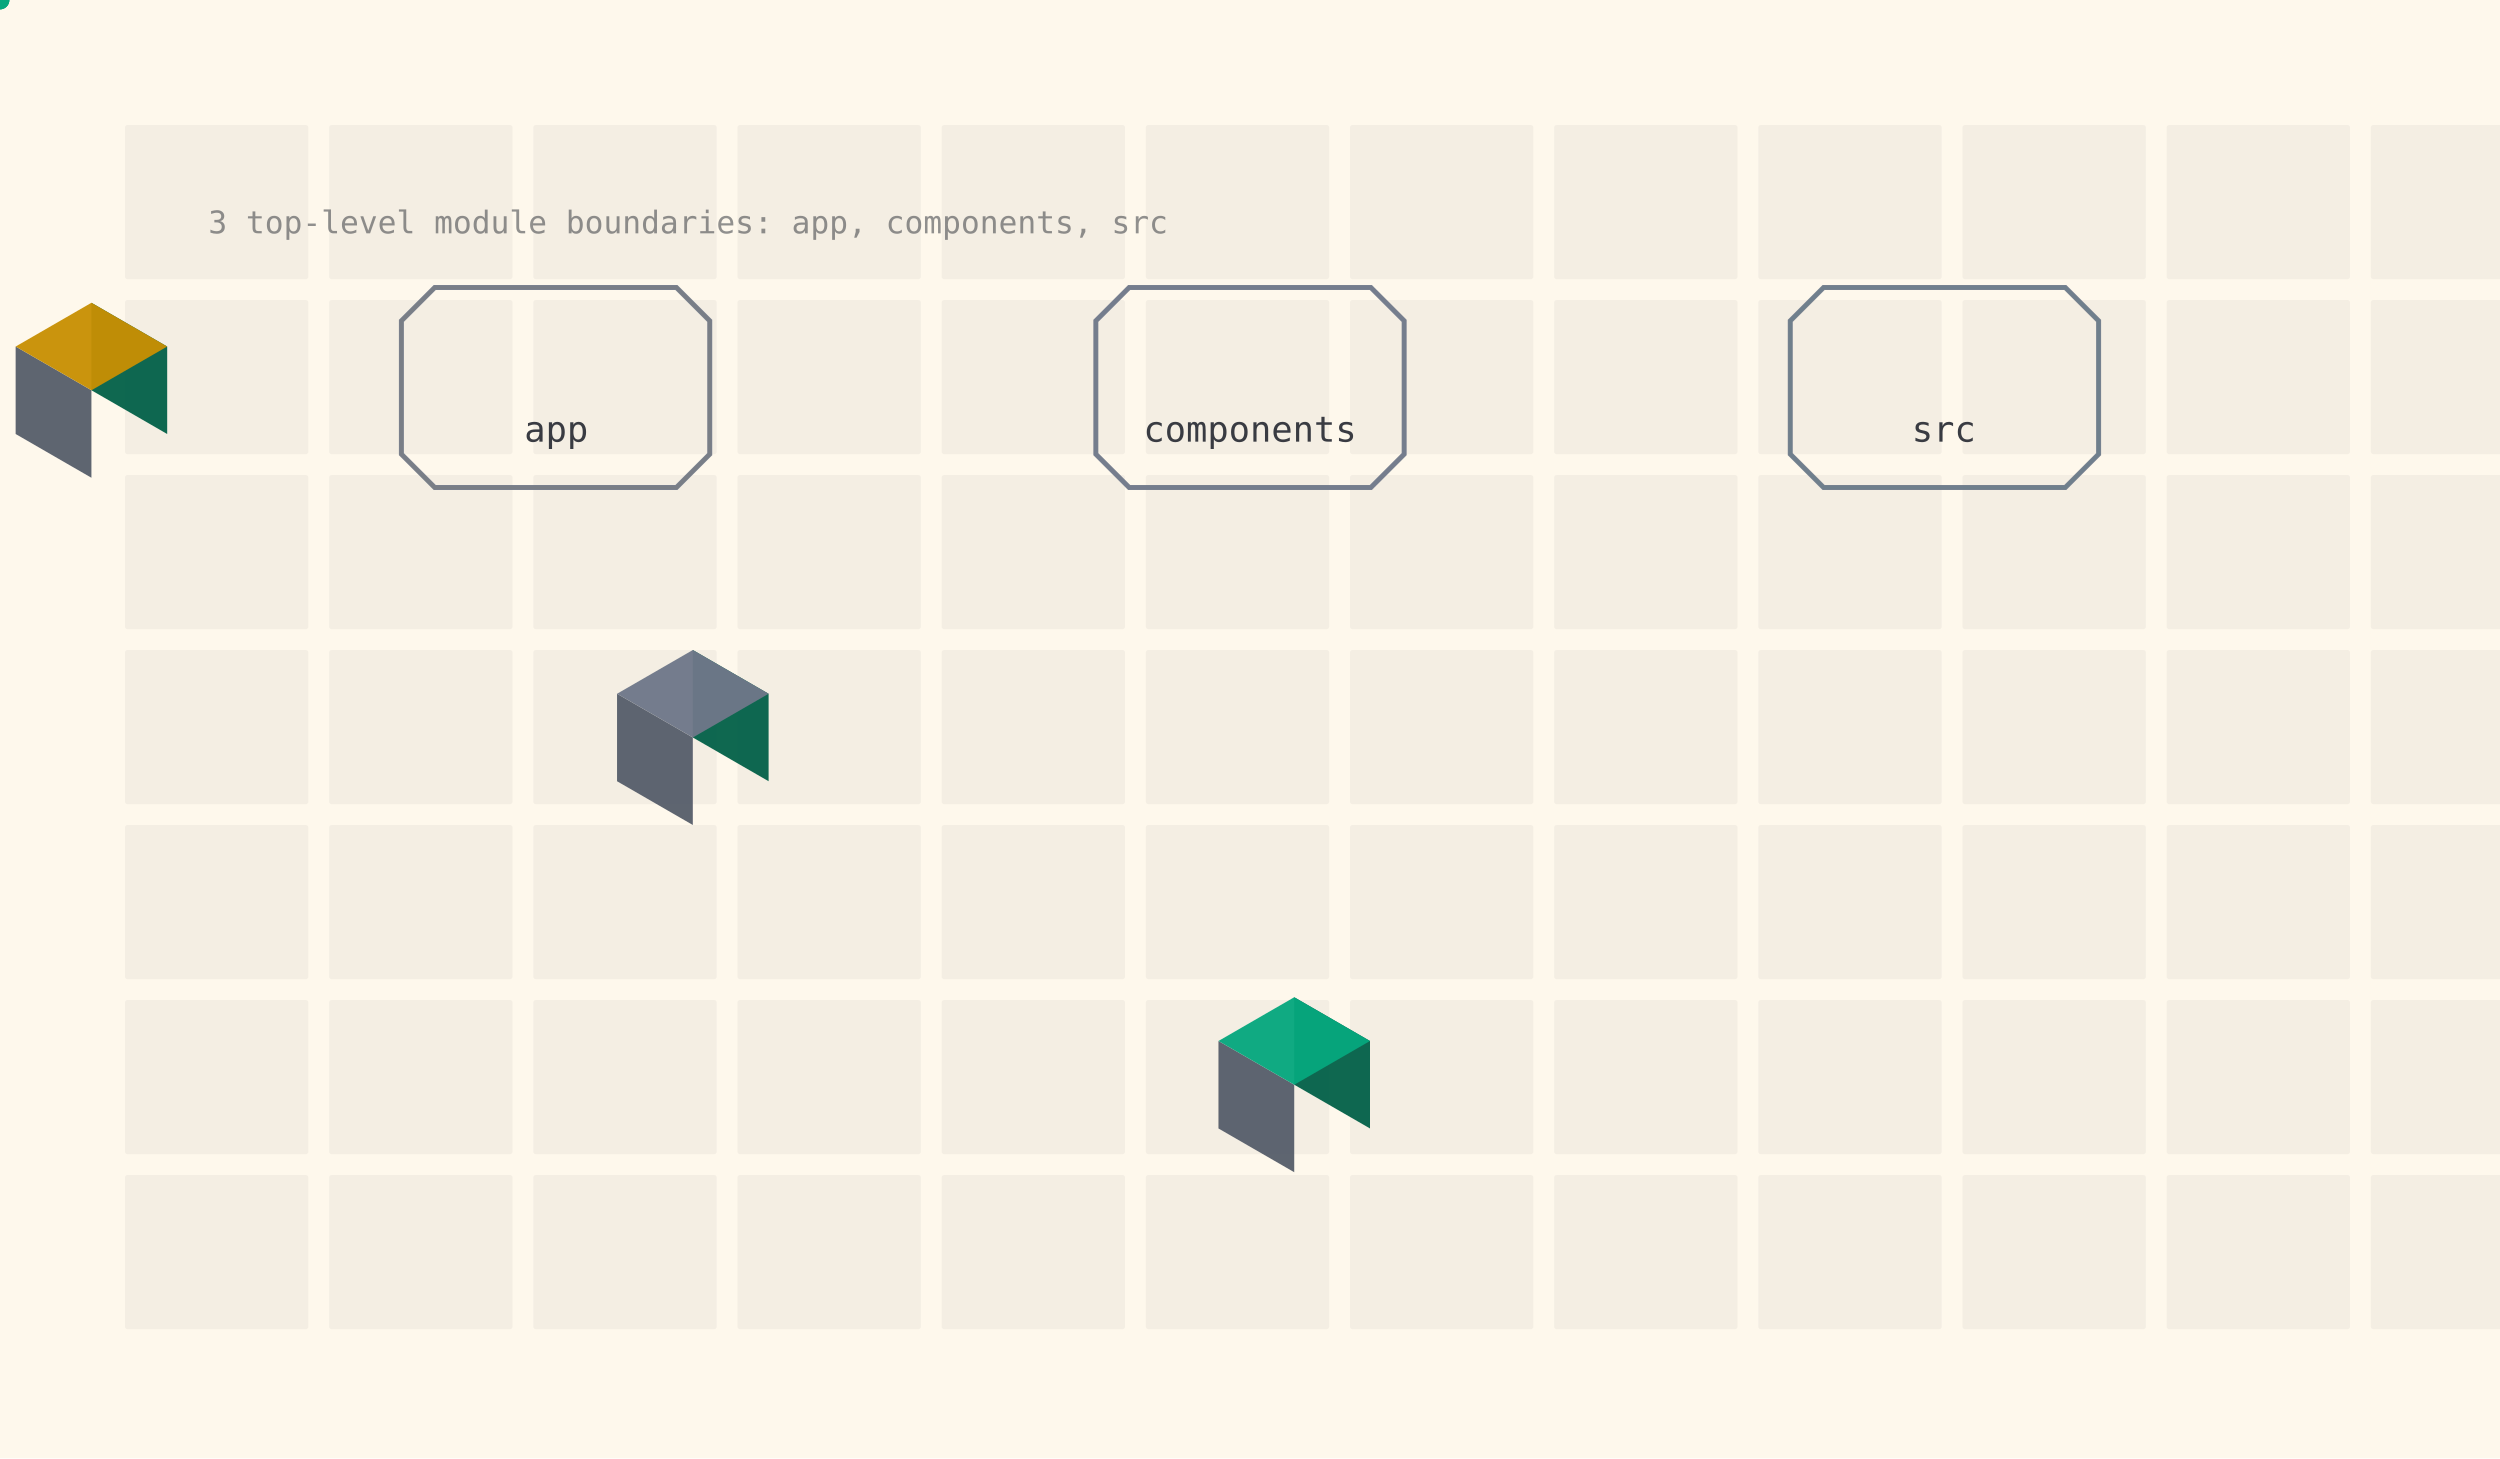
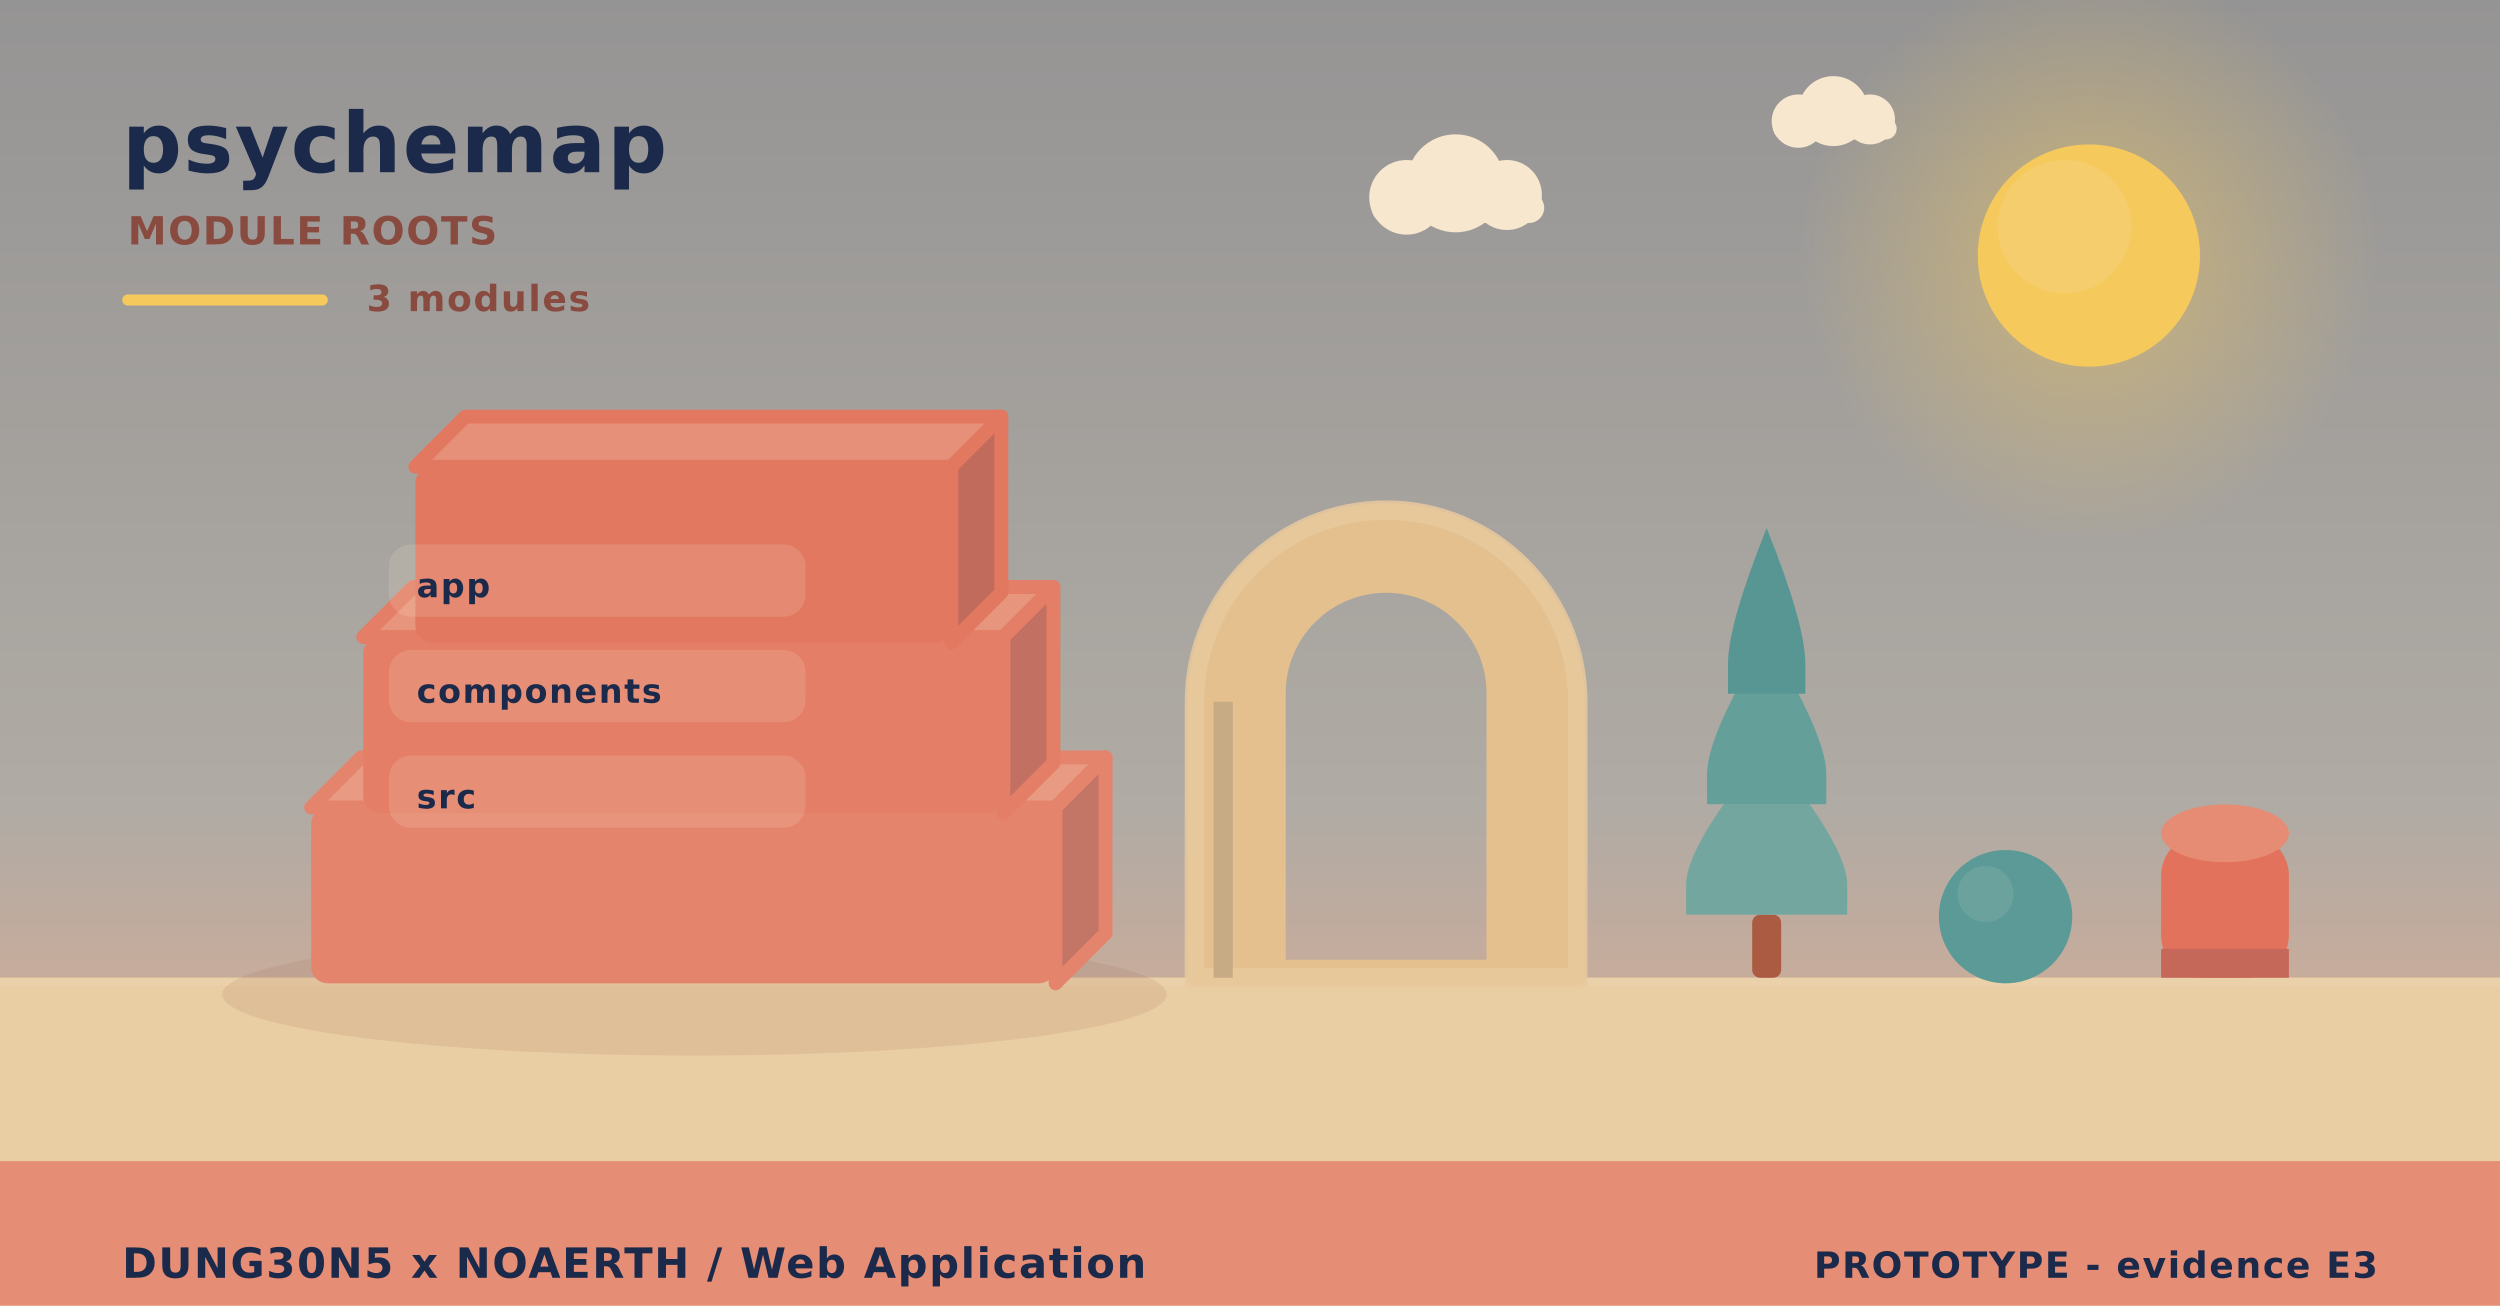
- <svg xmlns="http://www.w3.org/2000/svg" viewBox="0 0 1200 700" width="1200" height="700" role="img" aria-label="psychemap architecture">
-   <rect width="1200" height="700" fill="#fef8ec" />
-   <defs>
-     <linearGradient id="ga" x1="0" y1="0" x2="1" y2="1">
-       <stop offset="0%" stop-color="#c78f02" />
-       <stop offset="100%" stop-color="#6e7788" />
-     </linearGradient>
-   </defs>
-   <rect x="60.00" y="60.00" width="88.00" height="74.00" rx="1.20" fill="#252831" opacity="0.05" />
-   <rect x="158.00" y="60.00" width="88.00" height="74.00" rx="1.20" fill="#252831" opacity="0.05" />
-   <rect x="256.00" y="60.00" width="88.00" height="74.00" rx="1.20" fill="#252831" opacity="0.05" />
-   <rect x="354.00" y="60.00" width="88.00" height="74.00" rx="1.20" fill="#252831" opacity="0.05" />
-   <rect x="452.00" y="60.00" width="88.00" height="74.00" rx="1.20" fill="#252831" opacity="0.05" />
-   <rect x="550.00" y="60.00" width="88.00" height="74.00" rx="1.20" fill="#252831" opacity="0.05" />
-   <rect x="648.00" y="60.00" width="88.00" height="74.00" rx="1.20" fill="#252831" opacity="0.05" />
-   <rect x="746.00" y="60.00" width="88.00" height="74.00" rx="1.20" fill="#252831" opacity="0.05" />
-   <rect x="844.00" y="60.00" width="88.00" height="74.00" rx="1.20" fill="#252831" opacity="0.05" />
-   <rect x="942.00" y="60.00" width="88.00" height="74.00" rx="1.20" fill="#252831" opacity="0.05" />
-   <rect x="1040.00" y="60.00" width="88.00" height="74.00" rx="1.20" fill="#252831" opacity="0.05" />
-   <rect x="1138.00" y="60.00" width="88.00" height="74.00" rx="1.20" fill="#252831" opacity="0.05" />
-   <rect x="60.00" y="144.00" width="88.00" height="74.00" rx="1.20" fill="#252831" opacity="0.05" />
-   <rect x="158.00" y="144.00" width="88.00" height="74.00" rx="1.20" fill="#252831" opacity="0.05" />
-   <rect x="256.00" y="144.00" width="88.00" height="74.00" rx="1.20" fill="#252831" opacity="0.05" />
-   <rect x="354.00" y="144.00" width="88.00" height="74.00" rx="1.20" fill="#252831" opacity="0.05" />
-   <rect x="452.00" y="144.00" width="88.00" height="74.00" rx="1.20" fill="#252831" opacity="0.05" />
-   <rect x="550.00" y="144.00" width="88.00" height="74.00" rx="1.20" fill="#252831" opacity="0.05" />
-   <rect x="648.00" y="144.00" width="88.00" height="74.00" rx="1.20" fill="#252831" opacity="0.05" />
-   <rect x="746.00" y="144.00" width="88.00" height="74.00" rx="1.20" fill="#252831" opacity="0.05" />
-   <rect x="844.00" y="144.00" width="88.00" height="74.00" rx="1.20" fill="#252831" opacity="0.05" />
-   <rect x="942.00" y="144.00" width="88.00" height="74.00" rx="1.20" fill="#252831" opacity="0.05" />
-   <rect x="1040.00" y="144.00" width="88.00" height="74.00" rx="1.20" fill="#252831" opacity="0.05" />
-   <rect x="1138.00" y="144.00" width="88.00" height="74.00" rx="1.20" fill="#252831" opacity="0.05" />
-   <rect x="60.00" y="228.00" width="88.00" height="74.00" rx="1.20" fill="#252831" opacity="0.05" />
-   <rect x="158.00" y="228.00" width="88.00" height="74.00" rx="1.20" fill="#252831" opacity="0.05" />
-   <rect x="256.00" y="228.00" width="88.00" height="74.00" rx="1.20" fill="#252831" opacity="0.05" />
-   <rect x="354.00" y="228.00" width="88.00" height="74.00" rx="1.20" fill="#252831" opacity="0.05" />
-   <rect x="452.00" y="228.00" width="88.00" height="74.00" rx="1.20" fill="#252831" opacity="0.05" />
-   <rect x="550.00" y="228.00" width="88.00" height="74.00" rx="1.20" fill="#252831" opacity="0.05" />
-   <rect x="648.00" y="228.00" width="88.00" height="74.00" rx="1.20" fill="#252831" opacity="0.05" />
-   <rect x="746.00" y="228.00" width="88.00" height="74.00" rx="1.20" fill="#252831" opacity="0.05" />
-   <rect x="844.00" y="228.00" width="88.00" height="74.00" rx="1.20" fill="#252831" opacity="0.05" />
-   <rect x="942.00" y="228.00" width="88.00" height="74.00" rx="1.20" fill="#252831" opacity="0.05" />
-   <rect x="1040.00" y="228.00" width="88.00" height="74.00" rx="1.20" fill="#252831" opacity="0.05" />
-   <rect x="1138.00" y="228.00" width="88.00" height="74.00" rx="1.20" fill="#252831" opacity="0.05" />
-   <rect x="60.00" y="312.00" width="88.00" height="74.00" rx="1.20" fill="#252831" opacity="0.05" />
-   <rect x="158.00" y="312.00" width="88.00" height="74.00" rx="1.20" fill="#252831" opacity="0.05" />
-   <rect x="256.00" y="312.00" width="88.00" height="74.00" rx="1.20" fill="#252831" opacity="0.05" />
-   <rect x="354.00" y="312.00" width="88.00" height="74.00" rx="1.20" fill="#252831" opacity="0.05" />
-   <rect x="452.00" y="312.00" width="88.00" height="74.00" rx="1.20" fill="#252831" opacity="0.05" />
-   <rect x="550.00" y="312.00" width="88.00" height="74.00" rx="1.20" fill="#252831" opacity="0.05" />
-   <rect x="648.00" y="312.00" width="88.00" height="74.00" rx="1.20" fill="#252831" opacity="0.05" />
-   <rect x="746.00" y="312.00" width="88.00" height="74.00" rx="1.20" fill="#252831" opacity="0.05" />
-   <rect x="844.00" y="312.00" width="88.00" height="74.00" rx="1.20" fill="#252831" opacity="0.05" />
-   <rect x="942.00" y="312.00" width="88.00" height="74.00" rx="1.20" fill="#252831" opacity="0.05" />
-   <rect x="1040.00" y="312.00" width="88.00" height="74.00" rx="1.20" fill="#252831" opacity="0.05" />
-   <rect x="1138.00" y="312.00" width="88.00" height="74.00" rx="1.20" fill="#252831" opacity="0.05" />
-   <rect x="60.00" y="396.00" width="88.00" height="74.00" rx="1.20" fill="#252831" opacity="0.05" />
-   <rect x="158.00" y="396.00" width="88.00" height="74.00" rx="1.20" fill="#252831" opacity="0.05" />
-   <rect x="256.00" y="396.00" width="88.00" height="74.00" rx="1.20" fill="#252831" opacity="0.05" />
-   <rect x="354.00" y="396.00" width="88.00" height="74.00" rx="1.20" fill="#252831" opacity="0.05" />
-   <rect x="452.00" y="396.00" width="88.00" height="74.00" rx="1.20" fill="#252831" opacity="0.05" />
-   <rect x="550.00" y="396.00" width="88.00" height="74.00" rx="1.20" fill="#252831" opacity="0.05" />
-   <rect x="648.00" y="396.00" width="88.00" height="74.00" rx="1.20" fill="#252831" opacity="0.05" />
-   <rect x="746.00" y="396.00" width="88.00" height="74.00" rx="1.20" fill="#252831" opacity="0.05" />
-   <rect x="844.00" y="396.00" width="88.00" height="74.00" rx="1.20" fill="#252831" opacity="0.05" />
-   <rect x="942.00" y="396.00" width="88.00" height="74.00" rx="1.20" fill="#252831" opacity="0.05" />
-   <rect x="1040.00" y="396.00" width="88.00" height="74.00" rx="1.20" fill="#252831" opacity="0.05" />
-   <rect x="1138.00" y="396.00" width="88.00" height="74.00" rx="1.20" fill="#252831" opacity="0.05" />
-   <rect x="60.00" y="480.00" width="88.00" height="74.00" rx="1.20" fill="#252831" opacity="0.05" />
-   <rect x="158.00" y="480.00" width="88.00" height="74.00" rx="1.20" fill="#252831" opacity="0.05" />
-   <rect x="256.00" y="480.00" width="88.00" height="74.00" rx="1.20" fill="#252831" opacity="0.05" />
-   <rect x="354.00" y="480.00" width="88.00" height="74.00" rx="1.20" fill="#252831" opacity="0.05" />
-   <rect x="452.00" y="480.00" width="88.00" height="74.00" rx="1.20" fill="#252831" opacity="0.05" />
-   <rect x="550.00" y="480.00" width="88.00" height="74.00" rx="1.20" fill="#252831" opacity="0.05" />
-   <rect x="648.00" y="480.00" width="88.00" height="74.00" rx="1.20" fill="#252831" opacity="0.05" />
-   <rect x="746.00" y="480.00" width="88.00" height="74.00" rx="1.20" fill="#252831" opacity="0.05" />
-   <rect x="844.00" y="480.00" width="88.00" height="74.00" rx="1.20" fill="#252831" opacity="0.05" />
-   <rect x="942.00" y="480.00" width="88.00" height="74.00" rx="1.20" fill="#252831" opacity="0.05" />
-   <rect x="1040.00" y="480.00" width="88.00" height="74.00" rx="1.20" fill="#252831" opacity="0.05" />
-   <rect x="1138.00" y="480.00" width="88.00" height="74.00" rx="1.20" fill="#252831" opacity="0.05" />
-   <rect x="60.00" y="564.00" width="88.00" height="74.00" rx="1.20" fill="#252831" opacity="0.05" />
-   <rect x="158.00" y="564.00" width="88.00" height="74.00" rx="1.20" fill="#252831" opacity="0.05" />
-   <rect x="256.00" y="564.00" width="88.00" height="74.00" rx="1.20" fill="#252831" opacity="0.05" />
-   <rect x="354.00" y="564.00" width="88.00" height="74.00" rx="1.20" fill="#252831" opacity="0.05" />
-   <rect x="452.00" y="564.00" width="88.00" height="74.00" rx="1.20" fill="#252831" opacity="0.05" />
-   <rect x="550.00" y="564.00" width="88.00" height="74.00" rx="1.20" fill="#252831" opacity="0.05" />
-   <rect x="648.00" y="564.00" width="88.00" height="74.00" rx="1.20" fill="#252831" opacity="0.05" />
-   <rect x="746.00" y="564.00" width="88.00" height="74.00" rx="1.20" fill="#252831" opacity="0.05" />
-   <rect x="844.00" y="564.00" width="88.00" height="74.00" rx="1.20" fill="#252831" opacity="0.05" />
-   <rect x="942.00" y="564.00" width="88.00" height="74.00" rx="1.20" fill="#252831" opacity="0.05" />
-   <rect x="1040.00" y="564.00" width="88.00" height="74.00" rx="1.20" fill="#252831" opacity="0.05" />
-   <rect x="1138.00" y="564.00" width="88.00" height="74.00" rx="1.20" fill="#252831" opacity="0.05" />
-   <path d="M208.67,138.00 H324.67 L340.67,154.00 V218.00 L324.67,234.00 H208.67 L192.67,218.00 V154.00 Z" fill="none" stroke="rgba(199,143,2,0.550)" stroke-width="1.80" opacity="0.90" />
-   <polygon points="43.88,187.33 80.25,208.33 80.25,166.33 43.88,145.33" fill="#036148" opacity="0.95" />
-   <polygon points="7.51,208.33 43.88,229.33 43.88,187.33 7.51,166.33" fill="#565d6a" opacity="0.95" />
-   <polygon points="43.88,145.33 80.25,166.33 43.88,187.33 7.51,166.33" fill="#c78f02" opacity="0.95" />
-   <text x="267" y="212" font-family="ui-monospace,Menlo,monospace" font-size="17" fill="rgba(37,40,49,0.900)" text-anchor="middle">app</text>
+ <svg xmlns="http://www.w3.org/2000/svg" width="900" height="470" viewBox="0 0 900 470" role="img" aria-label="psychemap - how it is built">
+   <linearGradient id="skya" x1="0" y1="0" x2="0" y2="1">
+     <stop offset="0" stop-color="#959494" />
+     <stop offset="0.62" stop-color="#b0aba4" />
+     <stop offset="1" stop-color="#f3ad8a" />
+   </linearGradient>
+   <rect width="900" height="470" fill="url(#skya)" />
+   <radialGradient id="suna">
+     <stop offset="0.35" stop-color="#f5c95c" stop-opacity="0.34" />
+     <stop offset="1" stop-color="#f5c95c" stop-opacity="0" />
+   </radialGradient>
+   <circle cx="752" cy="92" r="104" fill="url(#suna)" />
+   <circle cx="752" cy="92" r="40" fill="#f5c95c" />
+   <circle cx="743.2" cy="81.6" r="24" fill="#f5d27e" opacity="0.5" />
  <g>
-     <path d="M208.67,138.00 H324.67 L340.67,154.00 V218.00 L324.67,234.00 H208.67 L192.67,218.00 V154.00 Z" fill="none" stroke="#6e7788" stroke-width="2.40" opacity="0.90" />
-     <animate attributeName="opacity" values="0.25;1.0;0.25" dur="23.6s" begin="0.0s" repeatCount="indefinite" />
+     <circle cx="524" cy="66" r="17.64" fill="#f6e7ce" />
+     <circle cx="506.36" cy="71.04" r="13.44" fill="#f6e7ce" />
+     <circle cx="542.48" cy="70.2" r="12.6" fill="#f6e7ce" />
+     <rect x="493.76" y="69.36" width="62.16" height="10.92" rx="5.46" fill="#f6e7ce" />
+     <animateTransform attributeName="transform" type="translate" values="0 0;24 0;0 0" dur="36s" begin="0s" repeatCount="indefinite" />
  </g>
-   <g opacity="0.9">
-     <circle cx="0.00" cy="0.00" r="4.50" fill="#05a77d" opacity="1.00" />
-     <animateTransform attributeName="transform" type="translate" values="266.67,184.00 600.00,184.00" dur="7.867s" begin="0.0s" repeatCount="indefinite" />
-     <animateTransform attributeName="transform" type="translate" values="600.00,184.00 266.67,184.00" dur="7.867s" begin="3.933s" repeatCount="indefinite" />
+   <g>
+     <circle cx="660" cy="40" r="12.6" fill="#f6e7ce" />
+     <circle cx="647.4" cy="43.6" r="9.6" fill="#f6e7ce" />
+     <circle cx="673.2" cy="43" r="9" fill="#f6e7ce" />
+     <rect x="638.4" y="42.4" width="44.4" height="7.8" rx="3.9" fill="#f6e7ce" />
+     <animateTransform attributeName="transform" type="translate" values="0 0;-18 0;0 0" dur="46s" begin="3s" repeatCount="indefinite" />
  </g>
-   <path d="M542.00,138.00 H658.00 L674.00,154.00 V218.00 L658.00,234.00 H542.00 L526.00,218.00 V154.00 Z" fill="none" stroke="rgba(110,119,136,0.550)" stroke-width="1.80" opacity="0.90" />
-   <polygon points="332.55,354.00 368.93,375.00 368.93,333.00 332.55,312.00" fill="#036148" opacity="0.95" />
-   <polygon points="296.18,375.00 332.55,396.00 332.55,354.00 296.18,333.00" fill="#565d6a" opacity="0.95" />
-   <polygon points="332.55,312.00 368.93,333.00 332.55,354.00 296.18,333.00" fill="#6e7788" opacity="0.95" />
-   <text x="600" y="212" font-family="ui-monospace,Menlo,monospace" font-size="17" fill="rgba(37,40,49,0.900)" text-anchor="middle">components</text>
+   <rect x="0" y="352" width="900" height="118" fill="#e9cda3" />
+   <rect x="0" y="352" width="900" height="3" fill="#ebd1a9" />
+   <text x="44" y="62" font-family="Verdana,DejaVu Sans,sans-serif" font-size="30" font-weight="700" letter-spacing="0.6" fill="#1b2a4a" text-anchor="start">psychemap</text>
+   <text x="46" y="88" font-family="Verdana,DejaVu Sans,sans-serif" font-size="14" font-weight="700" letter-spacing="0.6" fill="#894b3f" text-anchor="start">MODULE ROOTS</text>
+   <rect x="44" y="106" width="74" height="4" rx="2" fill="#f5c95c" />
+   <text x="132" y="112" font-family="Verdana,DejaVu Sans,sans-serif" font-size="13" font-weight="700" letter-spacing="0.6" fill="#894b3f" text-anchor="start">3 modules</text>
+   <ellipse cx="250" cy="358" rx="170" ry="22" fill="rgba(138,90,68,0.11)" />
+   <path d="M112,290.67 L380,290.67 L398,272.67 L130,272.67 Z" fill="#e99a82" stroke="#e5846c" stroke-width="5" stroke-linejoin="round" />
+   <path d="M380,290.67 L398,272.67 L398,336 L380,354 Z" fill="#c37566" stroke="#e5846c" stroke-width="5" stroke-linejoin="round" />
+   <rect x="112" y="290.67" width="268" height="63.33" rx="6" fill="#e5846c" />
+   <path d="M130.76,229.33 L361.24,229.33 L379.24,211.33 L148.76,211.33 Z" fill="#e8957d" stroke="#e47e66" stroke-width="5" stroke-linejoin="round" />
+   <path d="M361.24,229.33 L379.24,211.33 L379.24,274.67 L361.24,292.67 Z" fill="#c27061" stroke="#e47e66" stroke-width="5" stroke-linejoin="round" />
+   <rect x="130.76" y="229.33" width="230.48" height="63.33" rx="6" fill="#e47e66" />
+   <path d="M149.52,168 L342.48,168 L360.48,150 L167.52,150 Z" fill="#e79079" stroke="#e37861" stroke-width="5" stroke-linejoin="round" />
+   <path d="M342.48,168 L360.48,150 L360.48,213.33 L342.48,231.33 Z" fill="#c16b5d" stroke="#e37861" stroke-width="5" stroke-linejoin="round" />
+   <rect x="149.52" y="168" width="192.96" height="63.33" rx="6" fill="#e37861" />
+   <rect x="140" y="196" width="150" height="26" rx="8" fill="rgba(246,231,206,0.16)" opacity="0.94" />
  <g>
-     <path d="M542.00,138.00 H658.00 L674.00,154.00 V218.00 L658.00,234.00 H542.00 L526.00,218.00 V154.00 Z" fill="none" stroke="#6e7788" stroke-width="2.40" opacity="0.90" />
-     <animate attributeName="opacity" values="0.25;1.0;0.25" dur="23.6s" begin="0.45s" repeatCount="indefinite" />
+     <text x="150" y="215" font-family="Verdana,DejaVu Sans,sans-serif" font-size="12" font-weight="700" letter-spacing="0.6" fill="#1b2a4a" text-anchor="start">app</text>
+     <animateTransform attributeName="transform" type="translate" values="0 10;0 0" dur="0.7s" begin="0.3s" fill="freeze" />
  </g>
-   <g opacity="0.9">
-     <circle cx="0.00" cy="0.00" r="4.50" fill="#05a77d" opacity="1.00" />
-     <animateTransform attributeName="transform" type="translate" values="600.00,184.00 933.33,184.00" dur="7.867s" begin="0.3s" repeatCount="indefinite" />
-     <animateTransform attributeName="transform" type="translate" values="933.33,184.00 600.00,184.00" dur="7.867s" begin="4.233s" repeatCount="indefinite" />
+   <rect x="140" y="234" width="150" height="26" rx="8" fill="rgba(246,231,206,0.16)" opacity="0.94" />
+   <g>
+     <text x="150" y="253" font-family="Verdana,DejaVu Sans,sans-serif" font-size="12" font-weight="700" letter-spacing="0.6" fill="#1b2a4a" text-anchor="start">components</text>
+     <animateTransform attributeName="transform" type="translate" values="0 10;0 0" dur="0.7s" begin="0.5s" fill="freeze" />
  </g>
-   <path d="M875.33,138.00 H991.33 L1007.33,154.00 V218.00 L991.33,234.00 H875.33 L859.33,218.00 V154.00 Z" fill="none" stroke="rgba(5,167,125,0.550)" stroke-width="1.80" opacity="0.90" />
-   <polygon points="621.23,520.67 657.60,541.67 657.60,499.67 621.23,478.67" fill="#036148" opacity="0.95" />
-   <polygon points="584.86,541.67 621.23,562.67 621.23,520.67 584.86,499.67" fill="#565d6a" opacity="0.95" />
-   <polygon points="621.23,478.67 657.60,499.67 621.23,520.67 584.86,499.67" fill="#05a77d" opacity="0.95" />
-   <text x="933" y="212" font-family="ui-monospace,Menlo,monospace" font-size="17" fill="rgba(37,40,49,0.900)" text-anchor="middle">src</text>
+   <rect x="140" y="272" width="150" height="26" rx="8" fill="rgba(246,231,206,0.16)" opacity="0.94" />
  <g>
-     <path d="M875.33,138.00 H991.33 L1007.33,154.00 V218.00 L991.33,234.00 H875.33 L859.33,218.00 V154.00 Z" fill="none" stroke="#6e7788" stroke-width="2.40" opacity="0.90" />
-     <animate attributeName="opacity" values="0.25;1.0;0.25" dur="23.6s" begin="0.9s" repeatCount="indefinite" />
+     <text x="150" y="291" font-family="Verdana,DejaVu Sans,sans-serif" font-size="12" font-weight="700" letter-spacing="0.6" fill="#1b2a4a" text-anchor="start">src</text>
+     <animateTransform attributeName="transform" type="translate" values="0 10;0 0" dur="0.7s" begin="0.7s" fill="freeze" />
  </g>
-   <g opacity="0.9">
-     <circle cx="0.00" cy="0.00" r="4.50" fill="#05a77d" opacity="1.00" />
-     <animateTransform attributeName="transform" type="translate" values="933.33,184.00 933.33,184.00" dur="7.867s" begin="0.6s" repeatCount="indefinite" />
-     <animateTransform attributeName="transform" type="translate" values="933.33,184.00 933.33,184.00" dur="7.867s" begin="4.533s" repeatCount="indefinite" />
-   </g>
-   <text x="100" y="112" font-family="ui-monospace,Menlo,monospace" font-size="15" fill="rgba(37,40,49,0.500)">3 top-level module boundaries: app, components, src</text>
+   <path d="M430,352 L430,252.64 A69,69 0 0 1 568,252.64 L568,352 Z M460.36,348 L460.36,249.55 A38.64,38.64 0 0 1 537.64,249.55 L537.64,348 Z" fill="#e3c08d" fill-rule="evenodd" stroke="#e3c08d" stroke-width="5" stroke-linejoin="round" />
+   <path d="M430,352 L430,252.64 A69,69 0 0 1 568,252.64 L568,352 Z" fill="none" stroke="#e8c99d" stroke-width="7" stroke-linecap="round" opacity="0.85" />
+   <rect x="436.9" y="252.64" width="6.9" height="99.36" fill="#c7ab84" />
+   <rect x="630.78" y="329.28" width="10.44" height="22.72" rx="2.9" fill="#ac5b43" />
+   <path d="M636,269.64 Q607,304.23 607,318.54 Q607,329.28 607,329.28 L665,329.28 Q665,329.28 665,318.54 Q665,304.23 636,269.64 Z" fill="#74a6a0" />
+   <path d="M636,229.88 Q614.54,264.47 614.54,278.78 Q614.54,289.52 614.54,289.52 L657.46,289.52 Q657.46,289.52 657.46,278.78 Q657.46,264.47 636,229.88 Z" fill="#649f9a" />
+   <path d="M636,190.12 Q622.08,224.71 622.08,239.02 Q622.08,249.76 622.08,249.76 L649.92,249.76 Q649.92,249.76 649.92,239.02 Q649.92,224.71 636,190.12 Z" fill="#589694" />
+   <circle cx="722" cy="330" r="24" fill="#5b9a97" />
+   <circle cx="714.8" cy="321.84" r="10.08" fill="#7aa9a2" opacity="0.55" />
+   <rect x="778" y="300" width="46" height="52" rx="15.33" fill="#e2725b" />
+   <ellipse cx="801" cy="300" rx="23" ry="10.4" fill="#e68c74" />
+   <rect x="778" y="341.6" width="46" height="10.4" fill="#c66859" />
+   <rect x="0" y="418" width="900" height="52" rx="0" fill="#e68972" opacity="0.94" />
+   <text x="44" y="460" font-family="Verdana,DejaVu Sans,sans-serif" font-size="15" font-weight="700" letter-spacing="0.6" fill="#1b2a4a" text-anchor="start">DUNG30N5 x NOAERTH  /  Web Application</text>
+   <text x="856" y="460" font-family="Verdana,DejaVu Sans,sans-serif" font-size="13" font-weight="700" letter-spacing="0.6" fill="#1b2a4a" text-anchor="end">PROTOTYPE  -  evidence E3</text>
</svg>
